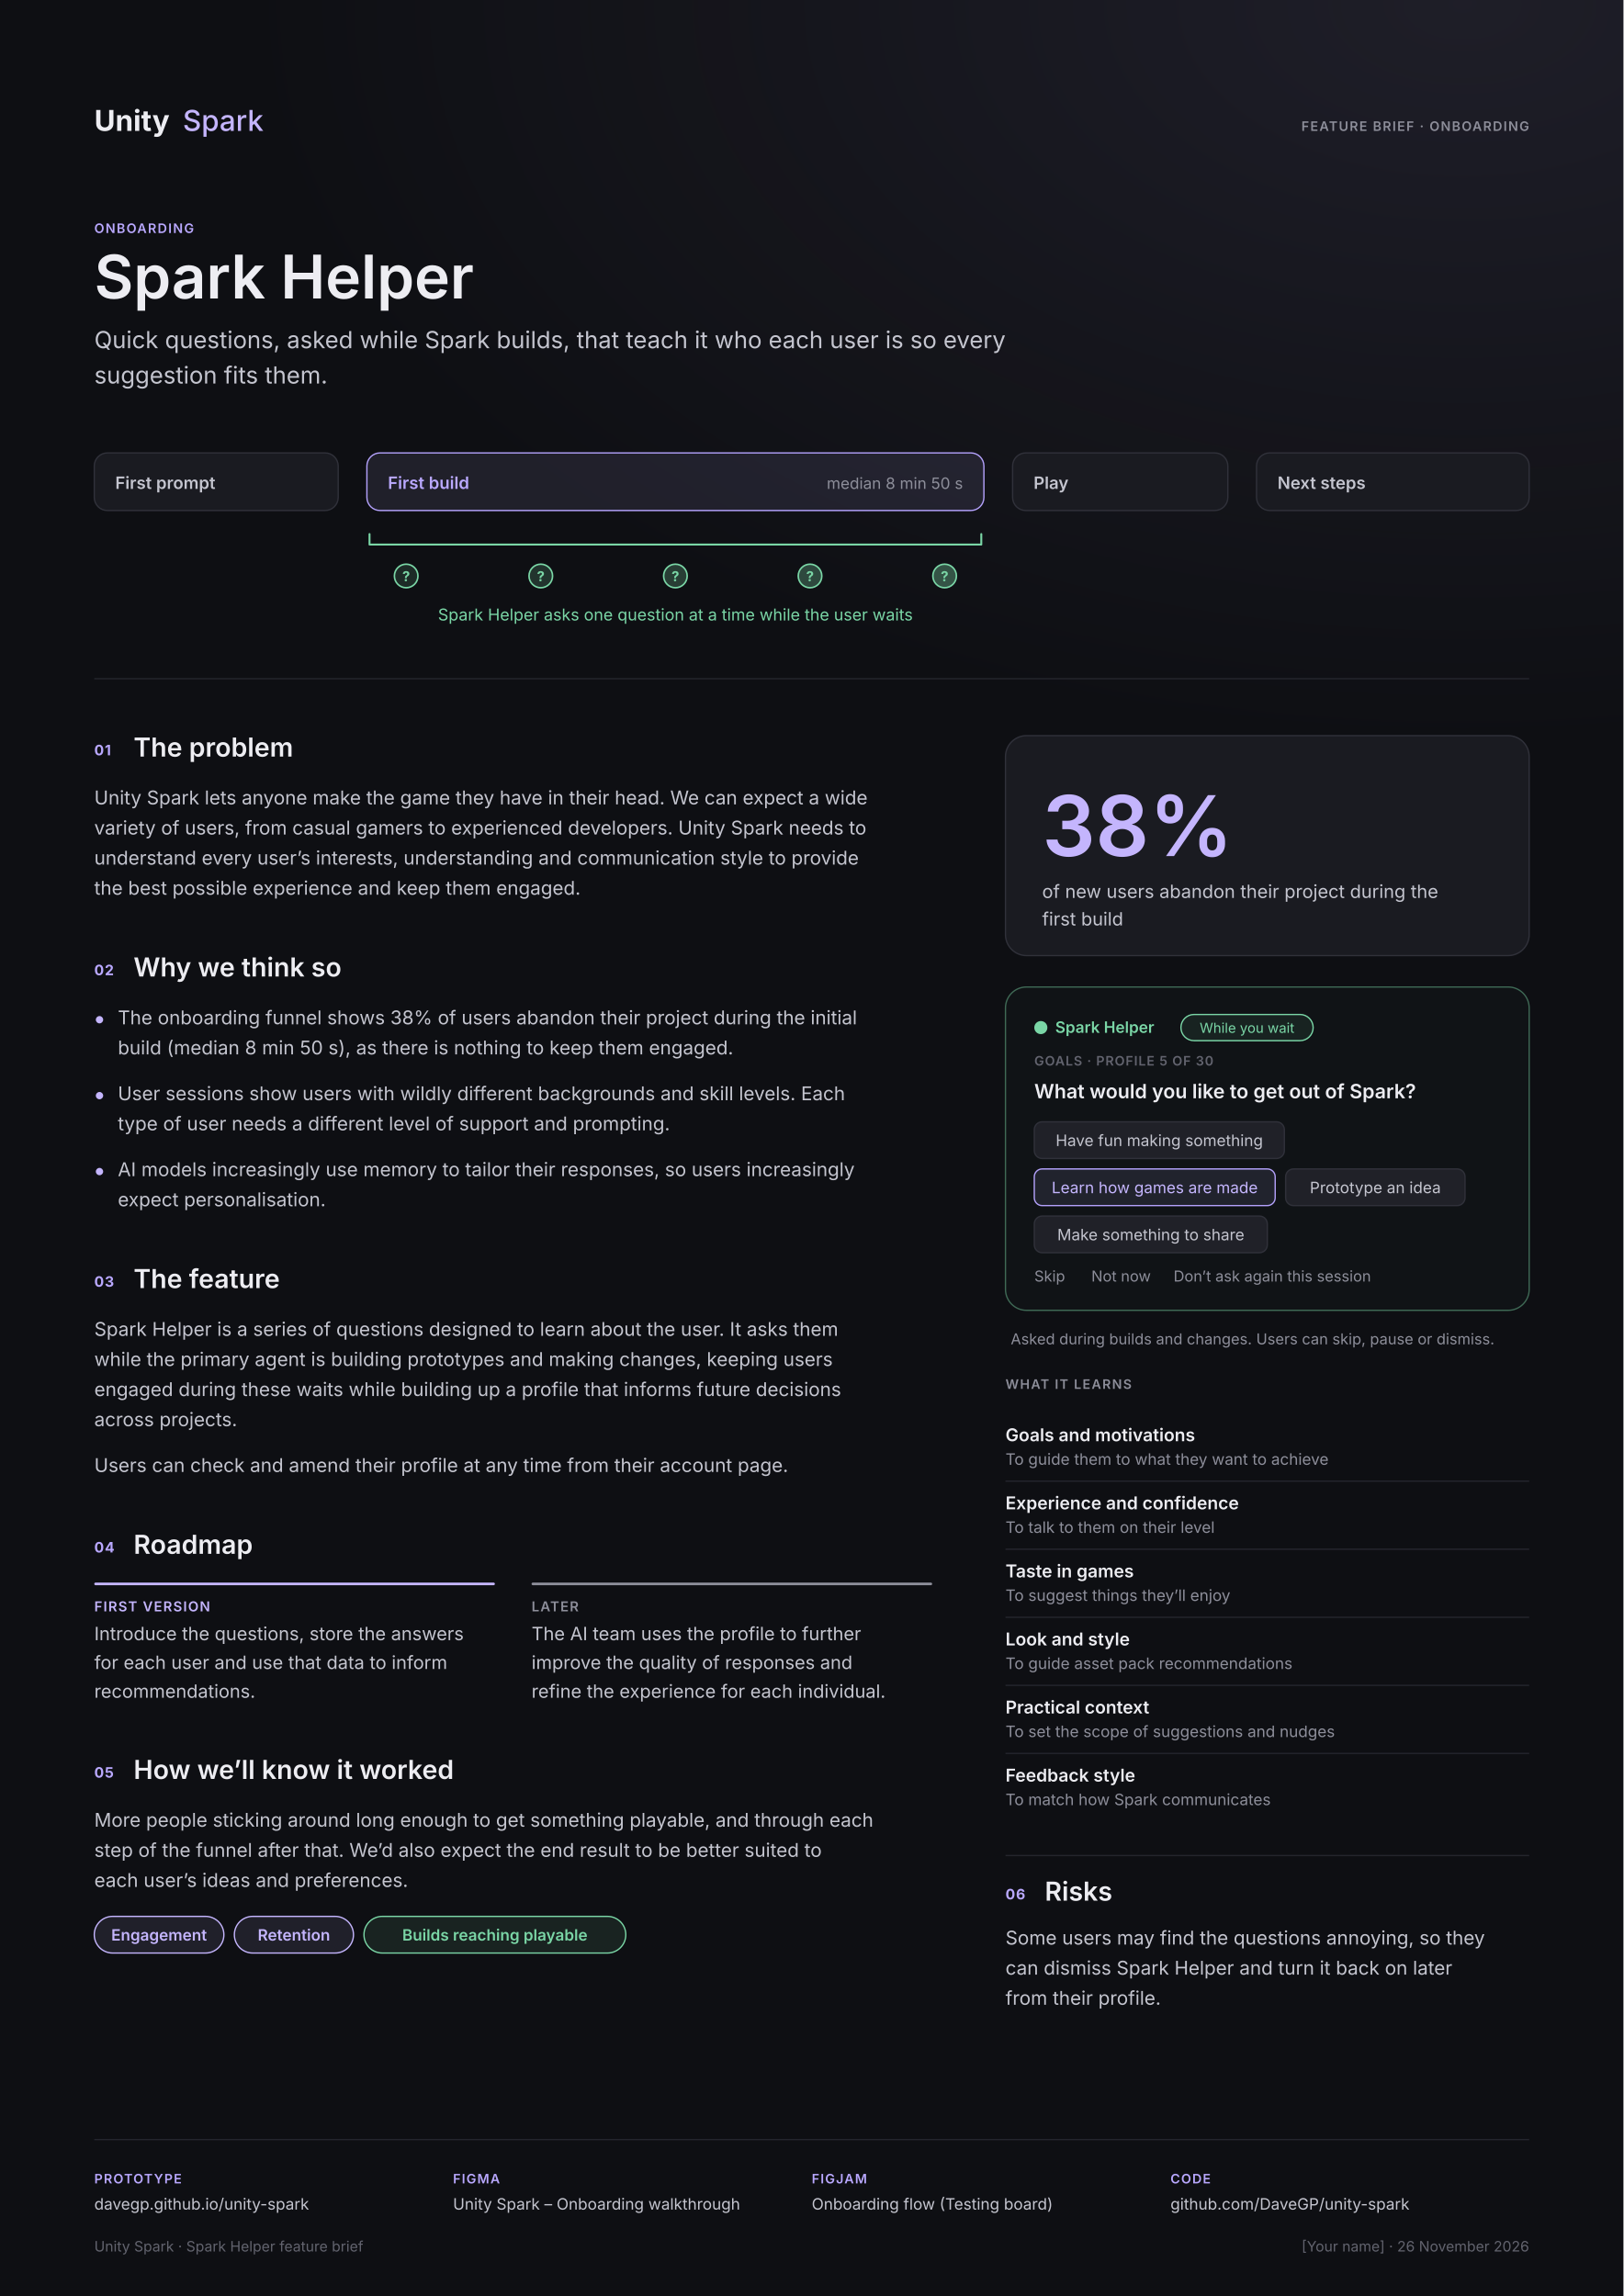
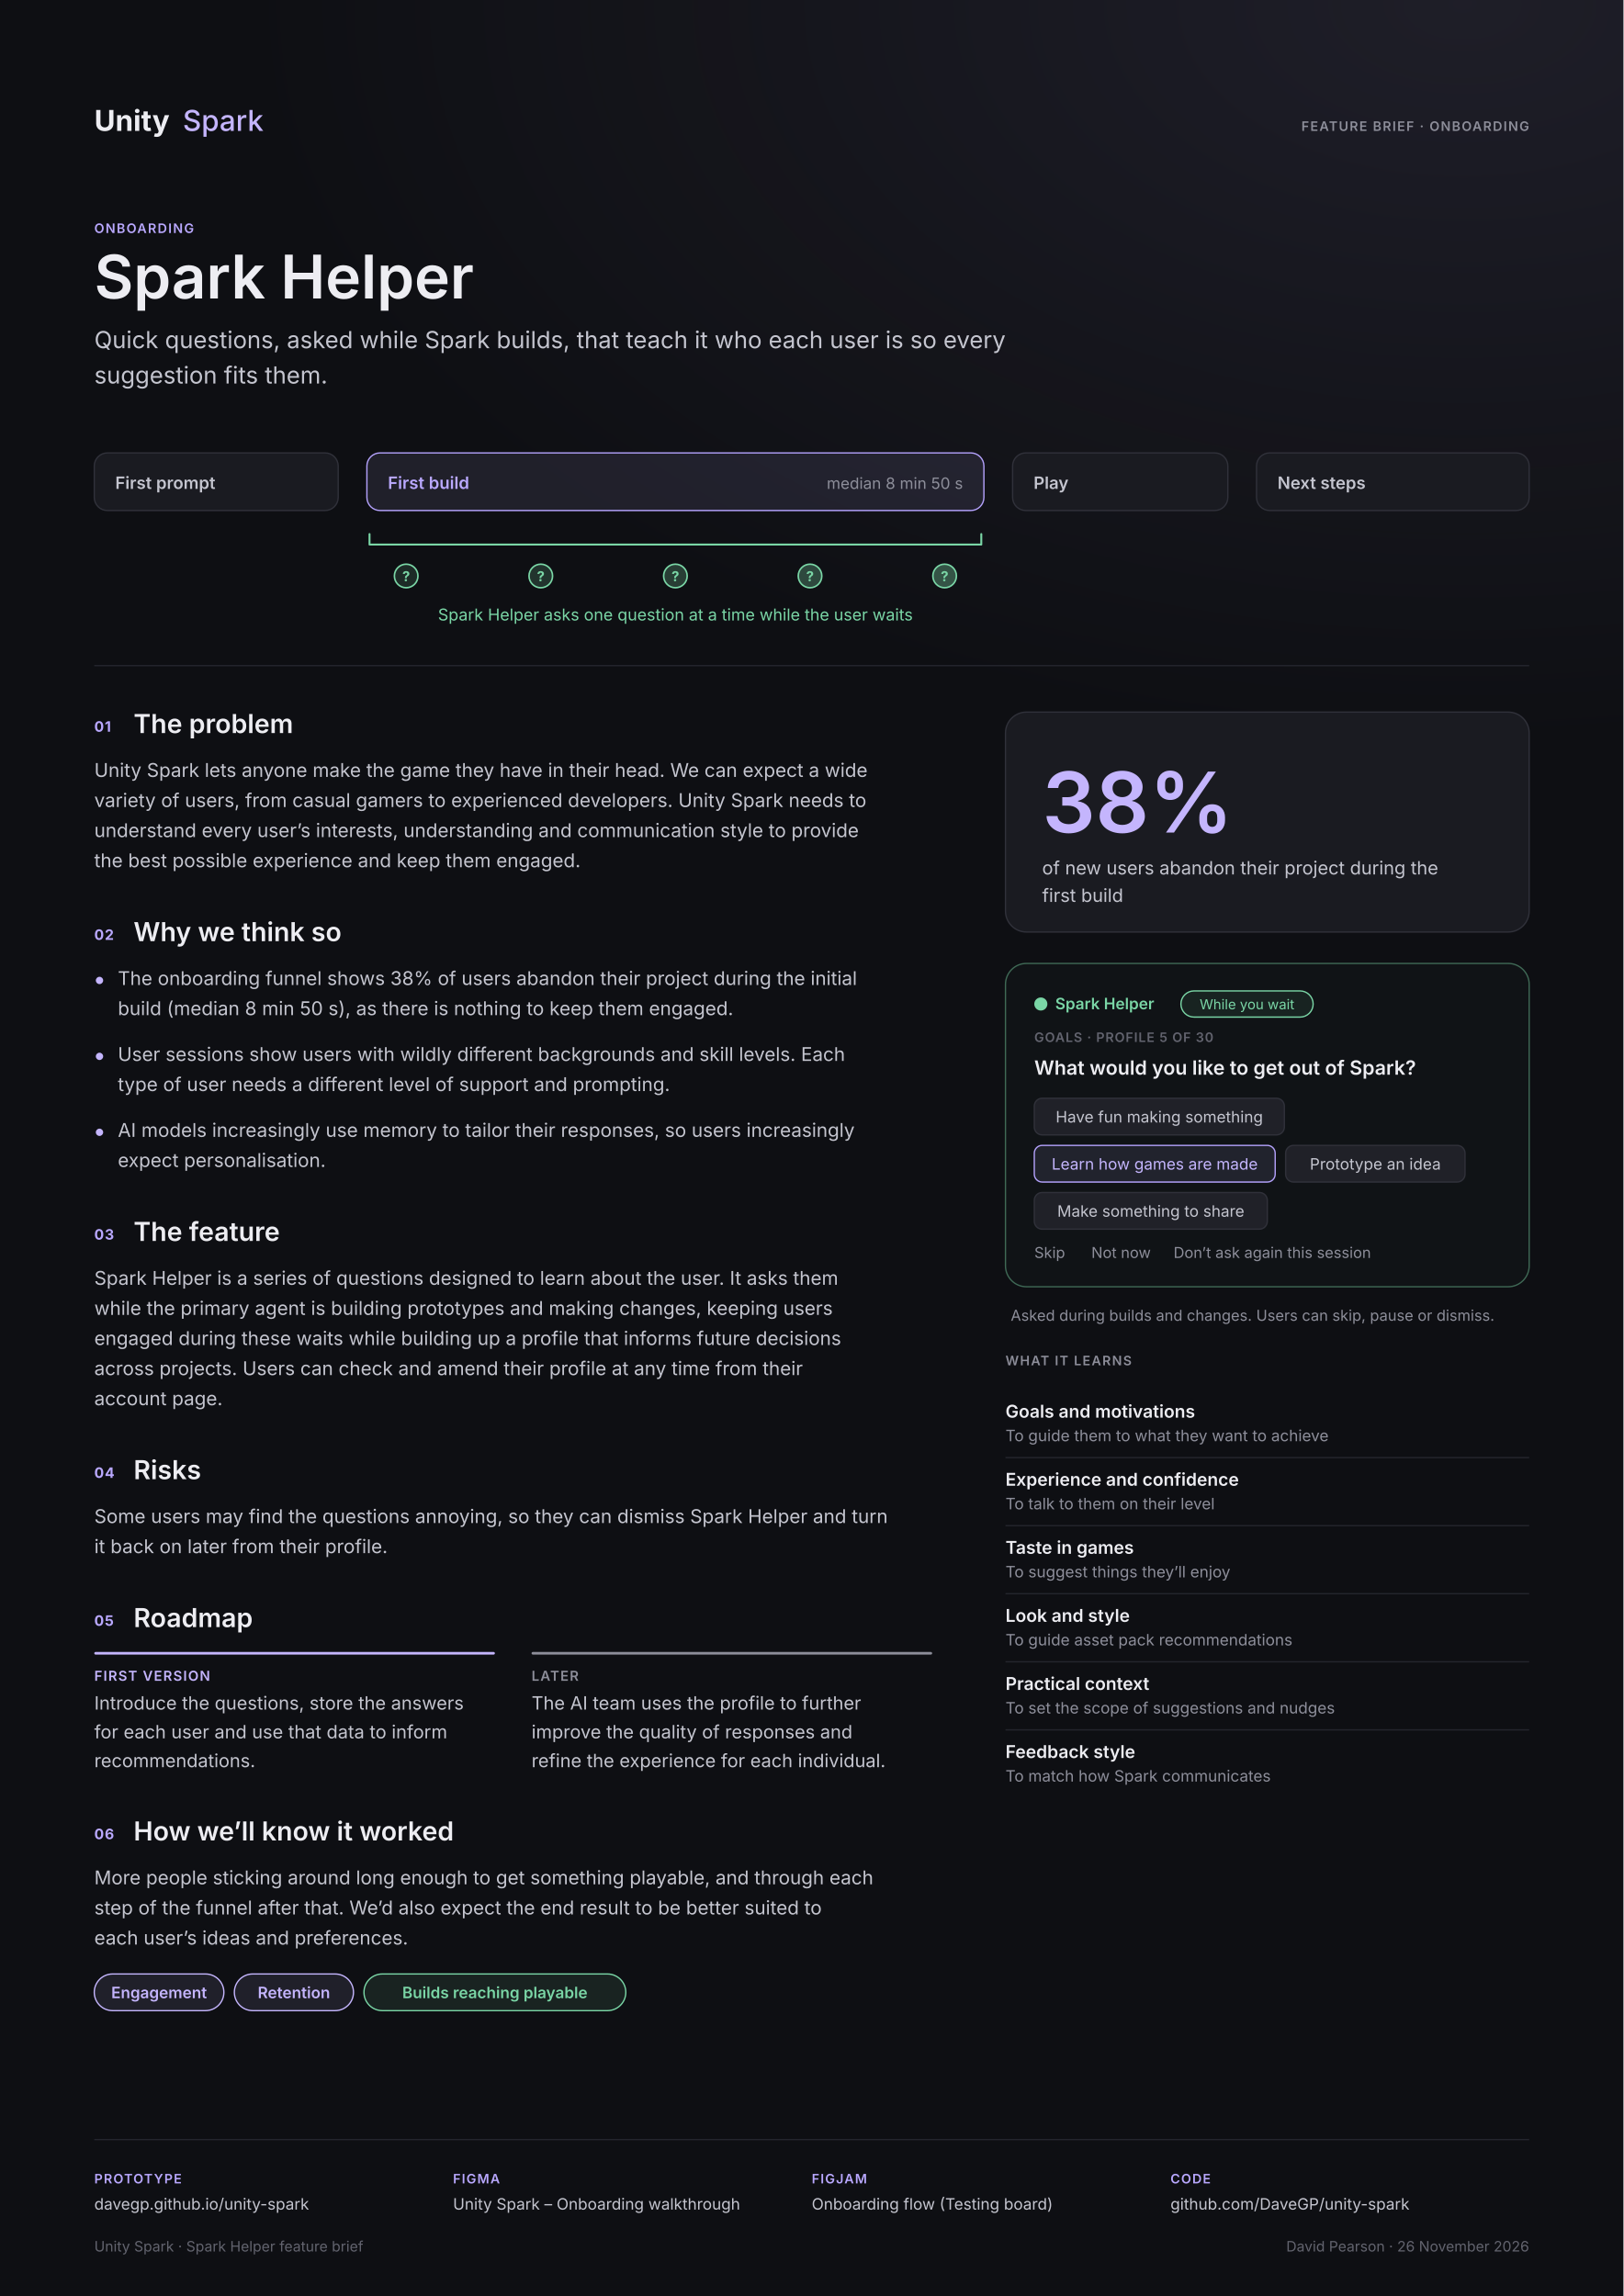
<svg xmlns="http://www.w3.org/2000/svg" id="Feature brief – Spark Helper (A4)" width="1240" height="1754" viewBox="0 0 1240 1754">
  <rect id="Background" x="0" y="0" width="1240" height="1754" fill="#0e0f13" />
  <defs>
    <radialGradient id="brief-glow" cx=".9" cy="0" r=".75">
      <stop stop-color="#c4b5fd" stop-opacity=".09" />
      <stop offset="1" stop-color="#c4b5fd" stop-opacity="0" />
    </radialGradient>
  </defs>
  <rect id="Glow" x="0" y="0" width="1240" height="760" fill="url(#brief-glow)" />
  <g id="Header">
    <g id="Logo">
      <text id="Unity" x="72" y="100" font-family="Inter" font-size="22" font-weight="700" fill="#ededf2">Unity</text>
      <text id="Spark" x="139.6" y="100" font-family="Inter" font-size="22" font-weight="500" fill="#c4b5fd">Spark</text>
    </g>
    <text id="Doc type" x="1168" y="100" font-family="Inter" font-size="10" font-weight="600" fill="#8d8e9a" text-anchor="end" letter-spacing="0.9">FEATURE BRIEF · ONBOARDING</text>
    <text id="Eyebrow / Onboarding" x="72" y="178" font-family="Inter" font-size="10" font-weight="600" fill="#b9a8ff" letter-spacing="0.9">ONBOARDING</text>
    <text id="Title" x="72" y="228" font-family="Inter" font-size="46" font-weight="600" fill="#ededf2">Spark Helper</text>
    <text id="Subtitle" x="72" y="266" font-family="Inter" font-size="18" font-weight="400" fill="#c4c5cf">
      <tspan x="72" dy="0">Quick questions, asked while Spark builds, that teach it who each user is so every</tspan>
      <tspan x="72" dy="27">suggestion fits them.</tspan>
    </text>
  </g>
  <g id="Flow – where Spark Helper fits">
    <g id="Stage – First prompt">
      <rect id="Bar" x="72" y="346" width="186.32" height="44" rx="10" fill="#1a1b21" stroke="#30313a" stroke-width="1" />
      <text id="Label" x="88" y="373.5" font-family="Inter" font-size="13" font-weight="600" fill="#c4c5cf">First prompt</text>
    </g>
    <g id="Stage – First build">
      <rect id="Bar" x="280.24" y="346" width="471.28" height="44" rx="10" fill="#c4b5fd" fill-opacity="0.1" stroke="#b3a1fb" stroke-width="1" />
      <text id="Label" x="296.24" y="373.5" font-family="Inter" font-size="13" font-weight="600" fill="#b9a8ff">First build</text>
      <text id="Duration" x="735.52" y="373.5" font-family="Inter" font-size="12" font-weight="400" fill="#8d8e9a" text-anchor="end">median 8 min 50 s</text>
    </g>
    <g id="Stage – Play">
      <rect id="Bar" x="773.44" y="346" width="164.4" height="44" rx="10" fill="#1a1b21" stroke="#30313a" stroke-width="1" />
      <text id="Label" x="789.44" y="373.5" font-family="Inter" font-size="13" font-weight="600" fill="#c4c5cf">Play</text>
    </g>
    <g id="Stage – Next steps">
      <rect id="Bar" x="959.76" y="346" width="208.24" height="44" rx="10" fill="#1a1b21" stroke="#30313a" stroke-width="1" />
      <text id="Label" x="975.76" y="373.5" font-family="Inter" font-size="13" font-weight="600" fill="#c4c5cf">Next steps</text>
    </g>
    <path id="Bracket" d="M 282.24 408 v 8 H 749.52 v -8" fill="none" stroke="#7ad6a6" stroke-width="1.5" stroke-linecap="round" stroke-linejoin="round" />
    <circle id="Question 1" cx="310.24" cy="440" r="9" fill="#7ad6a6" fill-opacity="0.14" stroke="#7ad6a6" stroke-width="1.2" />
    <text id="Mark" x="310.24" y="444" font-family="Inter" font-size="10.5" font-weight="700" fill="#7ad6a6" text-anchor="middle">?</text>
    <circle id="Question 2" cx="413.06" cy="440" r="9" fill="#7ad6a6" fill-opacity="0.19" stroke="#7ad6a6" stroke-width="1.2" />
    <text id="Mark" x="413.06" y="444" font-family="Inter" font-size="10.5" font-weight="700" fill="#7ad6a6" text-anchor="middle">?</text>
    <circle id="Question 3" cx="515.88" cy="440" r="9" fill="#7ad6a6" fill-opacity="0.24" stroke="#7ad6a6" stroke-width="1.2" />
    <text id="Mark" x="515.88" y="444" font-family="Inter" font-size="10.5" font-weight="700" fill="#7ad6a6" text-anchor="middle">?</text>
    <circle id="Question 4" cx="618.7" cy="440" r="9" fill="#7ad6a6" fill-opacity="0.29" stroke="#7ad6a6" stroke-width="1.2" />
    <text id="Mark" x="618.7" y="444" font-family="Inter" font-size="10.5" font-weight="700" fill="#7ad6a6" text-anchor="middle">?</text>
    <circle id="Question 5" cx="721.52" cy="440" r="9" fill="#7ad6a6" fill-opacity="0.34" stroke="#7ad6a6" stroke-width="1.2" />
    <text id="Mark" x="721.52" y="444" font-family="Inter" font-size="10.5" font-weight="700" fill="#7ad6a6" text-anchor="middle">?</text>
    <text id="Caption" x="515.88" y="474" font-family="Inter" font-size="12.5" font-weight="400" fill="#7ad6a6" text-anchor="middle">Spark Helper asks one question at a time while the user waits</text>
  </g>
-   <rect id="Divider" x="72" y="518" width="1096" height="1" fill="#24252d" />
+   <rect id="Divider" x="72" y="508" width="1096" height="1" fill="#24252d" />
  <g id="Brief">
    <g id="01 The problem">
-       <text id="Number" x="72" y="577" font-family="Inter" font-size="11" font-weight="700" fill="#b9a8ff" letter-spacing="0.6">01</text>
-       <text id="Heading" x="102" y="578" font-family="Inter" font-size="20" font-weight="600" fill="#ededf2">The problem</text>
-       <text id="Body" x="72" y="614.5" font-family="Inter" font-size="14.5" font-weight="400" fill="#c4c5cf">
+       <text id="Number" x="72" y="559" font-family="Inter" font-size="11" font-weight="700" fill="#b9a8ff" letter-spacing="0.6">01</text>
+       <text id="Heading" x="102" y="560" font-family="Inter" font-size="20" font-weight="600" fill="#ededf2">The problem</text>
+       <text id="Body" x="72" y="593.5" font-family="Inter" font-size="14.5" font-weight="400" fill="#c4c5cf">
        <tspan x="72" dy="0">Unity Spark lets anyone make the game they have in their head. We can expect a wide</tspan>
        <tspan x="72" dy="23">variety of users, from casual gamers to experienced developers. Unity Spark needs to</tspan>
        <tspan x="72" dy="23">understand every user’s interests, understanding and communication style to provide</tspan>
        <tspan x="72" dy="23">the best possible experience and keep them engaged.</tspan>
      </text>
    </g>
    <g id="02 Why we think so">
-       <text id="Number" x="72" y="745" font-family="Inter" font-size="11" font-weight="700" fill="#b9a8ff" letter-spacing="0.6">02</text>
-       <text id="Heading" x="102" y="746" font-family="Inter" font-size="20" font-weight="600" fill="#ededf2">Why we think so</text>
-       <circle cx="76" cy="779" r="2.8" fill="#c4b5fd" />
-       <text id="Bullet" x="90" y="782.5" font-family="Inter" font-size="14.5" font-weight="400" fill="#c4c5cf">
+       <text id="Number" x="72" y="718" font-family="Inter" font-size="11" font-weight="700" fill="#b9a8ff" letter-spacing="0.6">02</text>
+       <text id="Heading" x="102" y="719" font-family="Inter" font-size="20" font-weight="600" fill="#ededf2">Why we think so</text>
+       <circle cx="76" cy="749" r="2.8" fill="#c4b5fd" />
+       <text id="Bullet" x="90" y="752.5" font-family="Inter" font-size="14.5" font-weight="400" fill="#c4c5cf">
        <tspan x="90" dy="0">The onboarding funnel shows 38% of users abandon their project during the initial</tspan>
        <tspan x="90" dy="23">build (median 8 min 50 s), as there is nothing to keep them engaged.</tspan>
      </text>
-       <circle cx="76" cy="837" r="2.8" fill="#c4b5fd" />
-       <text id="Bullet" x="90" y="840.5" font-family="Inter" font-size="14.5" font-weight="400" fill="#c4c5cf">
+       <circle cx="76" cy="807" r="2.8" fill="#c4b5fd" />
+       <text id="Bullet" x="90" y="810.5" font-family="Inter" font-size="14.5" font-weight="400" fill="#c4c5cf">
        <tspan x="90" dy="0">User sessions show users with wildly different backgrounds and skill levels. Each</tspan>
        <tspan x="90" dy="23">type of user needs a different level of support and prompting.</tspan>
      </text>
-       <circle cx="76" cy="895" r="2.8" fill="#c4b5fd" />
-       <text id="Bullet" x="90" y="898.5" font-family="Inter" font-size="14.5" font-weight="400" fill="#c4c5cf">
+       <circle cx="76" cy="865" r="2.8" fill="#c4b5fd" />
+       <text id="Bullet" x="90" y="868.5" font-family="Inter" font-size="14.5" font-weight="400" fill="#c4c5cf">
        <tspan x="90" dy="0">AI models increasingly use memory to tailor their responses, so users increasingly</tspan>
        <tspan x="90" dy="23">expect personalisation.</tspan>
      </text>
    </g>
    <g id="03 The feature">
-       <text id="Number" x="72" y="983" font-family="Inter" font-size="11" font-weight="700" fill="#b9a8ff" letter-spacing="0.6">03</text>
-       <text id="Heading" x="102" y="984" font-family="Inter" font-size="20" font-weight="600" fill="#ededf2">The feature</text>
-       <text id="Body" x="72" y="1020.5" font-family="Inter" font-size="14.5" font-weight="400" fill="#c4c5cf">
+       <text id="Number" x="72" y="947" font-family="Inter" font-size="11" font-weight="700" fill="#b9a8ff" letter-spacing="0.6">03</text>
+       <text id="Heading" x="102" y="948" font-family="Inter" font-size="20" font-weight="600" fill="#ededf2">The feature</text>
+       <text id="Body" x="72" y="981.5" font-family="Inter" font-size="14.5" font-weight="400" fill="#c4c5cf">
        <tspan x="72" dy="0">Spark Helper is a series of questions designed to learn about the user. It asks them</tspan>
        <tspan x="72" dy="23">while the primary agent is building prototypes and making changes, keeping users</tspan>
        <tspan x="72" dy="23">engaged during these waits while building up a profile that informs future decisions</tspan>
-         <tspan x="72" dy="23">across projects.</tspan>
-       </text>
-       <text id="Body" x="72" y="1124.5" font-family="Inter" font-size="14.5" font-weight="400" fill="#c4c5cf">
-         <tspan x="72" dy="0">Users can check and amend their profile at any time from their account page.</tspan>
-       </text>
-     </g>
-     <g id="04 Roadmap">
-       <text id="Number" x="72" y="1186" font-family="Inter" font-size="11" font-weight="700" fill="#b9a8ff" letter-spacing="0.6">04</text>
-       <text id="Heading" x="102" y="1187" font-family="Inter" font-size="20" font-weight="600" fill="#ededf2">Roadmap</text>
+         <tspan x="72" dy="23">across projects. Users can check and amend their profile at any time from their</tspan>
+         <tspan x="72" dy="23">account page.</tspan>
+       </text>
+     </g>
+     <g id="04 Risks">
+       <text id="Number" x="72" y="1129" font-family="Inter" font-size="11" font-weight="700" fill="#b9a8ff" letter-spacing="0.6">04</text>
+       <text id="Heading" x="102" y="1130" font-family="Inter" font-size="20" font-weight="600" fill="#ededf2">Risks</text>
+       <text id="Body" x="72" y="1163.5" font-family="Inter" font-size="14.5" font-weight="400" fill="#c4c5cf">
+         <tspan x="72" dy="0">Some users may find the questions annoying, so they can dismiss Spark Helper and turn</tspan>
+         <tspan x="72" dy="23">it back on later from their profile.</tspan>
+       </text>
+     </g>
+     <g id="05 Roadmap">
+       <text id="Number" x="72" y="1242" font-family="Inter" font-size="11" font-weight="700" fill="#b9a8ff" letter-spacing="0.6">05</text>
+       <text id="Heading" x="102" y="1243" font-family="Inter" font-size="20" font-weight="600" fill="#ededf2">Roadmap</text>
      <g id="First version">
-         <rect id="Rule" x="72" y="1209" width="306" height="2" rx="1" fill="#c4b5fd" />
-         <text id="Label" x="72" y="1231" font-family="Inter" font-size="10.5" font-weight="600" fill="#c4b5fd" letter-spacing="0.8">FIRST VERSION</text>
-         <text id="Body" x="72" y="1253" font-family="Inter" font-size="14" font-weight="400" fill="#c4c5cf">
+         <rect id="Rule" x="72" y="1262" width="306" height="2" rx="1" fill="#c4b5fd" />
+         <text id="Label" x="72" y="1284" font-family="Inter" font-size="10.5" font-weight="600" fill="#c4b5fd" letter-spacing="0.8">FIRST VERSION</text>
+         <text id="Body" x="72" y="1306" font-family="Inter" font-size="14" font-weight="400" fill="#c4c5cf">
          <tspan x="72" dy="0">Introduce the questions, store the answers</tspan>
          <tspan x="72" dy="22">for each user and use that data to inform</tspan>
          <tspan x="72" dy="22">recommendations.</tspan>
        </text>
      </g>
      <g id="Later">
-         <rect id="Rule" x="406" y="1209" width="306" height="2" rx="1" fill="#8d8e9a" />
-         <text id="Label" x="406" y="1231" font-family="Inter" font-size="10.5" font-weight="600" fill="#8d8e9a" letter-spacing="0.8">LATER</text>
-         <text id="Body" x="406" y="1253" font-family="Inter" font-size="14" font-weight="400" fill="#c4c5cf">
+         <rect id="Rule" x="406" y="1262" width="306" height="2" rx="1" fill="#8d8e9a" />
+         <text id="Label" x="406" y="1284" font-family="Inter" font-size="10.5" font-weight="600" fill="#8d8e9a" letter-spacing="0.8">LATER</text>
+         <text id="Body" x="406" y="1306" font-family="Inter" font-size="14" font-weight="400" fill="#c4c5cf">
          <tspan x="406" dy="0">The AI team uses the profile to further</tspan>
          <tspan x="406" dy="22">improve the quality of responses and</tspan>
          <tspan x="406" dy="22">refine the experience for each individual.</tspan>
        </text>
      </g>
    </g>
-     <g id="05 How we’ll know it worked">
-       <text id="Number" x="72" y="1358" font-family="Inter" font-size="11" font-weight="700" fill="#b9a8ff" letter-spacing="0.6">05</text>
-       <text id="Heading" x="102" y="1359" font-family="Inter" font-size="20" font-weight="600" fill="#ededf2">How we’ll know it worked</text>
-       <text id="Body" x="72" y="1395.5" font-family="Inter" font-size="14.5" font-weight="400" fill="#c4c5cf">
+     <g id="06 How we’ll know it worked">
+       <text id="Number" x="72" y="1405" font-family="Inter" font-size="11" font-weight="700" fill="#b9a8ff" letter-spacing="0.6">06</text>
+       <text id="Heading" x="102" y="1406" font-family="Inter" font-size="20" font-weight="600" fill="#ededf2">How we’ll know it worked</text>
+       <text id="Body" x="72" y="1439.5" font-family="Inter" font-size="14.5" font-weight="400" fill="#c4c5cf">
        <tspan x="72" dy="0">More people sticking around long enough to get something playable, and through each</tspan>
        <tspan x="72" dy="23">step of the funnel after that. We’d also expect the end result to be better suited to</tspan>
        <tspan x="72" dy="23">each user’s ideas and preferences.</tspan>
      </text>
      <g id="Metric – Engagement">
-         <rect id="Pill" x="72" y="1464" width="99" height="28" rx="14" fill="#c4b5fd" fill-opacity="0.1" stroke="#c4b5fd" stroke-width="1" />
-         <text id="Label" x="121.5" y="1482.5" font-family="Inter" font-size="12" font-weight="600" fill="#c4b5fd" text-anchor="middle">Engagement</text>
+         <rect id="Pill" x="72" y="1508" width="99" height="28" rx="14" fill="#c4b5fd" fill-opacity="0.1" stroke="#c4b5fd" stroke-width="1" />
+         <text id="Label" x="121.5" y="1526.5" font-family="Inter" font-size="12" font-weight="600" fill="#c4b5fd" text-anchor="middle">Engagement</text>
      </g>
      <g id="Metric – Retention">
-         <rect id="Pill" x="179" y="1464" width="91" height="28" rx="14" fill="#c4b5fd" fill-opacity="0.1" stroke="#c4b5fd" stroke-width="1" />
-         <text id="Label" x="224.5" y="1482.5" font-family="Inter" font-size="12" font-weight="600" fill="#c4b5fd" text-anchor="middle">Retention</text>
+         <rect id="Pill" x="179" y="1508" width="91" height="28" rx="14" fill="#c4b5fd" fill-opacity="0.1" stroke="#c4b5fd" stroke-width="1" />
+         <text id="Label" x="224.5" y="1526.5" font-family="Inter" font-size="12" font-weight="600" fill="#c4b5fd" text-anchor="middle">Retention</text>
      </g>
      <g id="Metric – Builds reaching playable">
-         <rect id="Pill" x="278" y="1464" width="200" height="28" rx="14" fill="#7ad6a6" fill-opacity="0.1" stroke="#7ad6a6" stroke-width="1" />
-         <text id="Label" x="378" y="1482.5" font-family="Inter" font-size="12" font-weight="600" fill="#7ad6a6" text-anchor="middle">Builds reaching playable</text>
+         <rect id="Pill" x="278" y="1508" width="200" height="28" rx="14" fill="#7ad6a6" fill-opacity="0.1" stroke="#7ad6a6" stroke-width="1" />
+         <text id="Label" x="378" y="1526.5" font-family="Inter" font-size="12" font-weight="600" fill="#7ad6a6" text-anchor="middle">Builds reaching playable</text>
      </g>
    </g>
  </g>
  <g id="Visuals">
    <g id="Stat – build abandonment">
-       <rect id="Card" x="768" y="562" width="400" height="168" rx="16" fill="#1a1b21" stroke="#30313a" stroke-width="1" />
-       <text id="Number" x="796" y="654" font-family="Inter" font-size="64" font-weight="600" fill="#c4b5fd">38%</text>
-       <text id="Caption" x="796" y="686" font-family="Inter" font-size="14" font-weight="400" fill="#c4c5cf">
+       <rect id="Card" x="768" y="544" width="400" height="168" rx="16" fill="#1a1b21" stroke="#30313a" stroke-width="1" />
+       <text id="Number" x="796" y="636" font-family="Inter" font-size="64" font-weight="600" fill="#c4b5fd">38%</text>
+       <text id="Caption" x="796" y="668" font-family="Inter" font-size="14" font-weight="400" fill="#c4c5cf">
        <tspan x="796" dy="0">of new users abandon their project during the</tspan>
        <tspan x="796" dy="21">first build</tspan>
      </text>
    </g>
    <g id="Sketch – one question at a time">
-       <rect id="Card" x="768" y="754" width="400" height="247" rx="16" fill="#7ad6a6" fill-opacity="0.04" stroke="#7ad6a6" stroke-width="1" opacity="0.45" />
-       <circle cx="795" cy="785" r="5" fill="#7ad6a6" />
-       <text id="Name" x="806" y="789" font-family="Inter" font-size="12" font-weight="600" fill="#7ad6a6">Spark Helper</text>
+       <rect id="Card" x="768" y="736" width="400" height="247" rx="16" fill="#7ad6a6" fill-opacity="0.04" stroke="#7ad6a6" stroke-width="1" opacity="0.45" />
+       <circle cx="795" cy="767" r="5" fill="#7ad6a6" />
+       <text id="Name" x="806" y="771" font-family="Inter" font-size="12" font-weight="600" fill="#7ad6a6">Spark Helper</text>
      <g id="Badge">
-         <rect id="Pill" x="902" y="775" width="101" height="20" rx="10" fill="#7ad6a6" fill-opacity="0.08" stroke="#7ad6a6" stroke-width="1" />
-         <text id="Label" x="952.5" y="789" font-family="Inter" font-size="10.5" font-weight="400" fill="#7ad6a6" text-anchor="middle">While you wait</text>
-       </g>
-       <text id="Progress" x="790" y="814" font-family="Inter" font-size="10" font-weight="600" fill="#62636e" letter-spacing="0.6">GOALS · PROFILE 5 OF 30</text>
-       <text id="Question" x="790" y="839" font-family="Inter" font-size="15" font-weight="600" fill="#ededf2">
+         <rect id="Pill" x="902" y="757" width="101" height="20" rx="10" fill="#7ad6a6" fill-opacity="0.08" stroke="#7ad6a6" stroke-width="1" />
+         <text id="Label" x="952.5" y="771" font-family="Inter" font-size="10.5" font-weight="400" fill="#7ad6a6" text-anchor="middle">While you wait</text>
+       </g>
+       <text id="Progress" x="790" y="796" font-family="Inter" font-size="10" font-weight="600" fill="#62636e" letter-spacing="0.6">GOALS · PROFILE 5 OF 30</text>
+       <text id="Question" x="790" y="821" font-family="Inter" font-size="15" font-weight="600" fill="#ededf2">
        <tspan x="790" dy="0">What would you like to get out of Spark?</tspan>
      </text>
      <g id="Chip – Have fun making something">
-         <rect id="Chip" x="790" y="857" width="191" height="28" rx="6" fill="#202128" stroke="#30313a" stroke-width="1" />
-         <text id="Label" x="885.5" y="875.5" font-family="Inter" font-size="12" font-weight="400" fill="#c4c5cf" text-anchor="middle">Have fun making something</text>
+         <rect id="Chip" x="790" y="839" width="191" height="28" rx="6" fill="#202128" stroke="#30313a" stroke-width="1" />
+         <text id="Label" x="885.5" y="857.5" font-family="Inter" font-size="12" font-weight="400" fill="#c4c5cf" text-anchor="middle">Have fun making something</text>
      </g>
      <g id="Chip – Learn how games are made">
-         <rect id="Chip" x="790" y="893" width="184" height="28" rx="6" fill="#c4b5fd" fill-opacity="0.1" stroke="#b3a1fb" stroke-width="1" />
-         <text id="Label" x="882" y="911.5" font-family="Inter" font-size="12" font-weight="400" fill="#c4b5fd" text-anchor="middle">Learn how games are made</text>
+         <rect id="Chip" x="790" y="875" width="184" height="28" rx="6" fill="#c4b5fd" fill-opacity="0.1" stroke="#b3a1fb" stroke-width="1" />
+         <text id="Label" x="882" y="893.5" font-family="Inter" font-size="12" font-weight="400" fill="#c4b5fd" text-anchor="middle">Learn how games are made</text>
      </g>
      <g id="Chip – Prototype an idea">
-         <rect id="Chip" x="982" y="893" width="137" height="28" rx="6" fill="#202128" stroke="#30313a" stroke-width="1" />
-         <text id="Label" x="1050.5" y="911.5" font-family="Inter" font-size="12" font-weight="400" fill="#c4c5cf" text-anchor="middle">Prototype an idea</text>
+         <rect id="Chip" x="982" y="875" width="137" height="28" rx="6" fill="#202128" stroke="#30313a" stroke-width="1" />
+         <text id="Label" x="1050.5" y="893.5" font-family="Inter" font-size="12" font-weight="400" fill="#c4c5cf" text-anchor="middle">Prototype an idea</text>
      </g>
      <g id="Chip – Make something to share">
-         <rect id="Chip" x="790" y="929" width="178" height="28" rx="6" fill="#202128" stroke="#30313a" stroke-width="1" />
-         <text id="Label" x="879" y="947.5" font-family="Inter" font-size="12" font-weight="400" fill="#c4c5cf" text-anchor="middle">Make something to share</text>
-       </g>
-       <text id="Action – Skip" x="790" y="979" font-family="Inter" font-size="11.5" font-weight="400" fill="#8d8e9a">Skip</text>
-       <text id="Action – Not now" x="833.585" y="979" font-family="Inter" font-size="11.5" font-weight="400" fill="#8d8e9a">Not now</text>
-       <text id="Action – Don’t ask again this session" x="896.359" y="979" font-family="Inter" font-size="11.5" font-weight="400" fill="#8d8e9a">Don’t ask again this session</text>
-     </g>
-     <text id="Sketch caption" x="772" y="1027" font-family="Inter" font-size="11.5" font-weight="400" fill="#8d8e9a">Asked during builds and changes. Users can skip, pause or dismiss.</text>
-     <text id="Eyebrow / What it learns" x="768" y="1061" font-family="Inter" font-size="10" font-weight="600" fill="#8d8e9a" letter-spacing="0.9">WHAT IT LEARNS</text>
+         <rect id="Chip" x="790" y="911" width="178" height="28" rx="6" fill="#202128" stroke="#30313a" stroke-width="1" />
+         <text id="Label" x="879" y="929.5" font-family="Inter" font-size="12" font-weight="400" fill="#c4c5cf" text-anchor="middle">Make something to share</text>
+       </g>
+       <text id="Action – Skip" x="790" y="961" font-family="Inter" font-size="11.5" font-weight="400" fill="#8d8e9a">Skip</text>
+       <text id="Action – Not now" x="833.585" y="961" font-family="Inter" font-size="11.5" font-weight="400" fill="#8d8e9a">Not now</text>
+       <text id="Action – Don’t ask again this session" x="896.359" y="961" font-family="Inter" font-size="11.5" font-weight="400" fill="#8d8e9a">Don’t ask again this session</text>
+     </g>
+     <text id="Sketch caption" x="772" y="1009" font-family="Inter" font-size="11.5" font-weight="400" fill="#8d8e9a">Asked during builds and changes. Users can skip, pause or dismiss.</text>
+     <text id="Eyebrow / What it learns" x="768" y="1043" font-family="Inter" font-size="10" font-weight="600" fill="#8d8e9a" letter-spacing="0.9">WHAT IT LEARNS</text>
    <g id="Topic – Goals and motivations">
-       <text id="Topic" x="768" y="1101" font-family="Inter" font-size="13.5" font-weight="600" fill="#ededf2">Goals and motivations</text>
-       <text id="Why" x="768" y="1119" font-family="Inter" font-size="12" font-weight="400" fill="#8d8e9a">To guide them to what they want to achieve</text>
+       <text id="Topic" x="768" y="1083" font-family="Inter" font-size="13.5" font-weight="600" fill="#ededf2">Goals and motivations</text>
+       <text id="Why" x="768" y="1101" font-family="Inter" font-size="12" font-weight="400" fill="#8d8e9a">To guide them to what they want to achieve</text>
    </g>
    <g id="Topic – Experience and confidence">
-       <rect id="Rule" x="768" y="1131" width="400" height="1" fill="#24252d" />
-       <text id="Topic" x="768" y="1153" font-family="Inter" font-size="13.5" font-weight="600" fill="#ededf2">Experience and confidence</text>
-       <text id="Why" x="768" y="1171" font-family="Inter" font-size="12" font-weight="400" fill="#8d8e9a">To talk to them on their level</text>
+       <rect id="Rule" x="768" y="1113" width="400" height="1" fill="#24252d" />
+       <text id="Topic" x="768" y="1135" font-family="Inter" font-size="13.5" font-weight="600" fill="#ededf2">Experience and confidence</text>
+       <text id="Why" x="768" y="1153" font-family="Inter" font-size="12" font-weight="400" fill="#8d8e9a">To talk to them on their level</text>
    </g>
    <g id="Topic – Taste in games">
-       <rect id="Rule" x="768" y="1183" width="400" height="1" fill="#24252d" />
-       <text id="Topic" x="768" y="1205" font-family="Inter" font-size="13.5" font-weight="600" fill="#ededf2">Taste in games</text>
-       <text id="Why" x="768" y="1223" font-family="Inter" font-size="12" font-weight="400" fill="#8d8e9a">To suggest things they’ll enjoy</text>
+       <rect id="Rule" x="768" y="1165" width="400" height="1" fill="#24252d" />
+       <text id="Topic" x="768" y="1187" font-family="Inter" font-size="13.5" font-weight="600" fill="#ededf2">Taste in games</text>
+       <text id="Why" x="768" y="1205" font-family="Inter" font-size="12" font-weight="400" fill="#8d8e9a">To suggest things they’ll enjoy</text>
    </g>
    <g id="Topic – Look and style">
-       <rect id="Rule" x="768" y="1235" width="400" height="1" fill="#24252d" />
-       <text id="Topic" x="768" y="1257" font-family="Inter" font-size="13.5" font-weight="600" fill="#ededf2">Look and style</text>
-       <text id="Why" x="768" y="1275" font-family="Inter" font-size="12" font-weight="400" fill="#8d8e9a">To guide asset pack recommendations</text>
+       <rect id="Rule" x="768" y="1217" width="400" height="1" fill="#24252d" />
+       <text id="Topic" x="768" y="1239" font-family="Inter" font-size="13.5" font-weight="600" fill="#ededf2">Look and style</text>
+       <text id="Why" x="768" y="1257" font-family="Inter" font-size="12" font-weight="400" fill="#8d8e9a">To guide asset pack recommendations</text>
    </g>
    <g id="Topic – Practical context">
-       <rect id="Rule" x="768" y="1287" width="400" height="1" fill="#24252d" />
-       <text id="Topic" x="768" y="1309" font-family="Inter" font-size="13.5" font-weight="600" fill="#ededf2">Practical context</text>
-       <text id="Why" x="768" y="1327" font-family="Inter" font-size="12" font-weight="400" fill="#8d8e9a">To set the scope of suggestions and nudges</text>
+       <rect id="Rule" x="768" y="1269" width="400" height="1" fill="#24252d" />
+       <text id="Topic" x="768" y="1291" font-family="Inter" font-size="13.5" font-weight="600" fill="#ededf2">Practical context</text>
+       <text id="Why" x="768" y="1309" font-family="Inter" font-size="12" font-weight="400" fill="#8d8e9a">To set the scope of suggestions and nudges</text>
    </g>
    <g id="Topic – Feedback style">
-       <rect id="Rule" x="768" y="1339" width="400" height="1" fill="#24252d" />
-       <text id="Topic" x="768" y="1361" font-family="Inter" font-size="13.5" font-weight="600" fill="#ededf2">Feedback style</text>
-       <text id="Why" x="768" y="1379" font-family="Inter" font-size="12" font-weight="400" fill="#8d8e9a">To match how Spark communicates</text>
-     </g>
-     <g id="06 Risks">
-       <rect id="Rule" x="768" y="1417" width="400" height="1" fill="#24252d" />
-       <text id="Number" x="768" y="1451" font-family="Inter" font-size="11" font-weight="700" fill="#b9a8ff" letter-spacing="0.6">06</text>
-       <text id="Heading" x="798" y="1452" font-family="Inter" font-size="20" font-weight="600" fill="#ededf2">Risks</text>
-       <text id="Body" x="768" y="1485.5" font-family="Inter" font-size="14.5" font-weight="400" fill="#c4c5cf">
-         <tspan x="768" dy="0">Some users may find the questions annoying, so they</tspan>
-         <tspan x="768" dy="23">can dismiss Spark Helper and turn it back on later</tspan>
-         <tspan x="768" dy="23">from their profile.</tspan>
-       </text>
+       <rect id="Rule" x="768" y="1321" width="400" height="1" fill="#24252d" />
+       <text id="Topic" x="768" y="1343" font-family="Inter" font-size="13.5" font-weight="600" fill="#ededf2">Feedback style</text>
+       <text id="Why" x="768" y="1361" font-family="Inter" font-size="12" font-weight="400" fill="#8d8e9a">To match how Spark communicates</text>
    </g>
  </g>
  <g id="Footer">
    <rect id="Divider" x="72" y="1634" width="1096" height="1" fill="#24252d" />
    <g id="Link – Prototype">
      <text id="Kind" x="72" y="1668" font-family="Inter" font-size="10" font-weight="600" fill="#b9a8ff" letter-spacing="0.8">PROTOTYPE</text>
      <text id="Where" x="72" y="1688" font-family="Inter" font-size="12" font-weight="400" fill="#c4c5cf">davegp.github.io/unity-spark</text>
    </g>
    <g id="Link – Figma">
      <text id="Kind" x="346" y="1668" font-family="Inter" font-size="10" font-weight="600" fill="#b9a8ff" letter-spacing="0.8">FIGMA</text>
      <text id="Where" x="346" y="1688" font-family="Inter" font-size="12" font-weight="400" fill="#c4c5cf">Unity Spark – Onboarding walkthrough</text>
    </g>
    <g id="Link – FigJam">
      <text id="Kind" x="620" y="1668" font-family="Inter" font-size="10" font-weight="600" fill="#b9a8ff" letter-spacing="0.8">FIGJAM</text>
      <text id="Where" x="620" y="1688" font-family="Inter" font-size="12" font-weight="400" fill="#c4c5cf">Onboarding flow (Testing board)</text>
    </g>
    <g id="Link – Code">
      <text id="Kind" x="894" y="1668" font-family="Inter" font-size="10" font-weight="600" fill="#b9a8ff" letter-spacing="0.8">CODE</text>
      <text id="Where" x="894" y="1688" font-family="Inter" font-size="12" font-weight="400" fill="#c4c5cf">github.com/DaveGP/unity-spark</text>
    </g>
    <text id="Footer" x="72" y="1720" font-family="Inter" font-size="11" font-weight="400" fill="#62636e">Unity Spark · Spark Helper feature brief</text>
-     <text id="Author" x="1168" y="1720" font-family="Inter" font-size="11" font-weight="400" fill="#62636e" text-anchor="end">[Your name] · 26 November 2026</text>
+     <text id="Author" x="1168" y="1720" font-family="Inter" font-size="11" font-weight="400" fill="#62636e" text-anchor="end">David Pearson · 26 November 2026</text>
  </g>
</svg>
